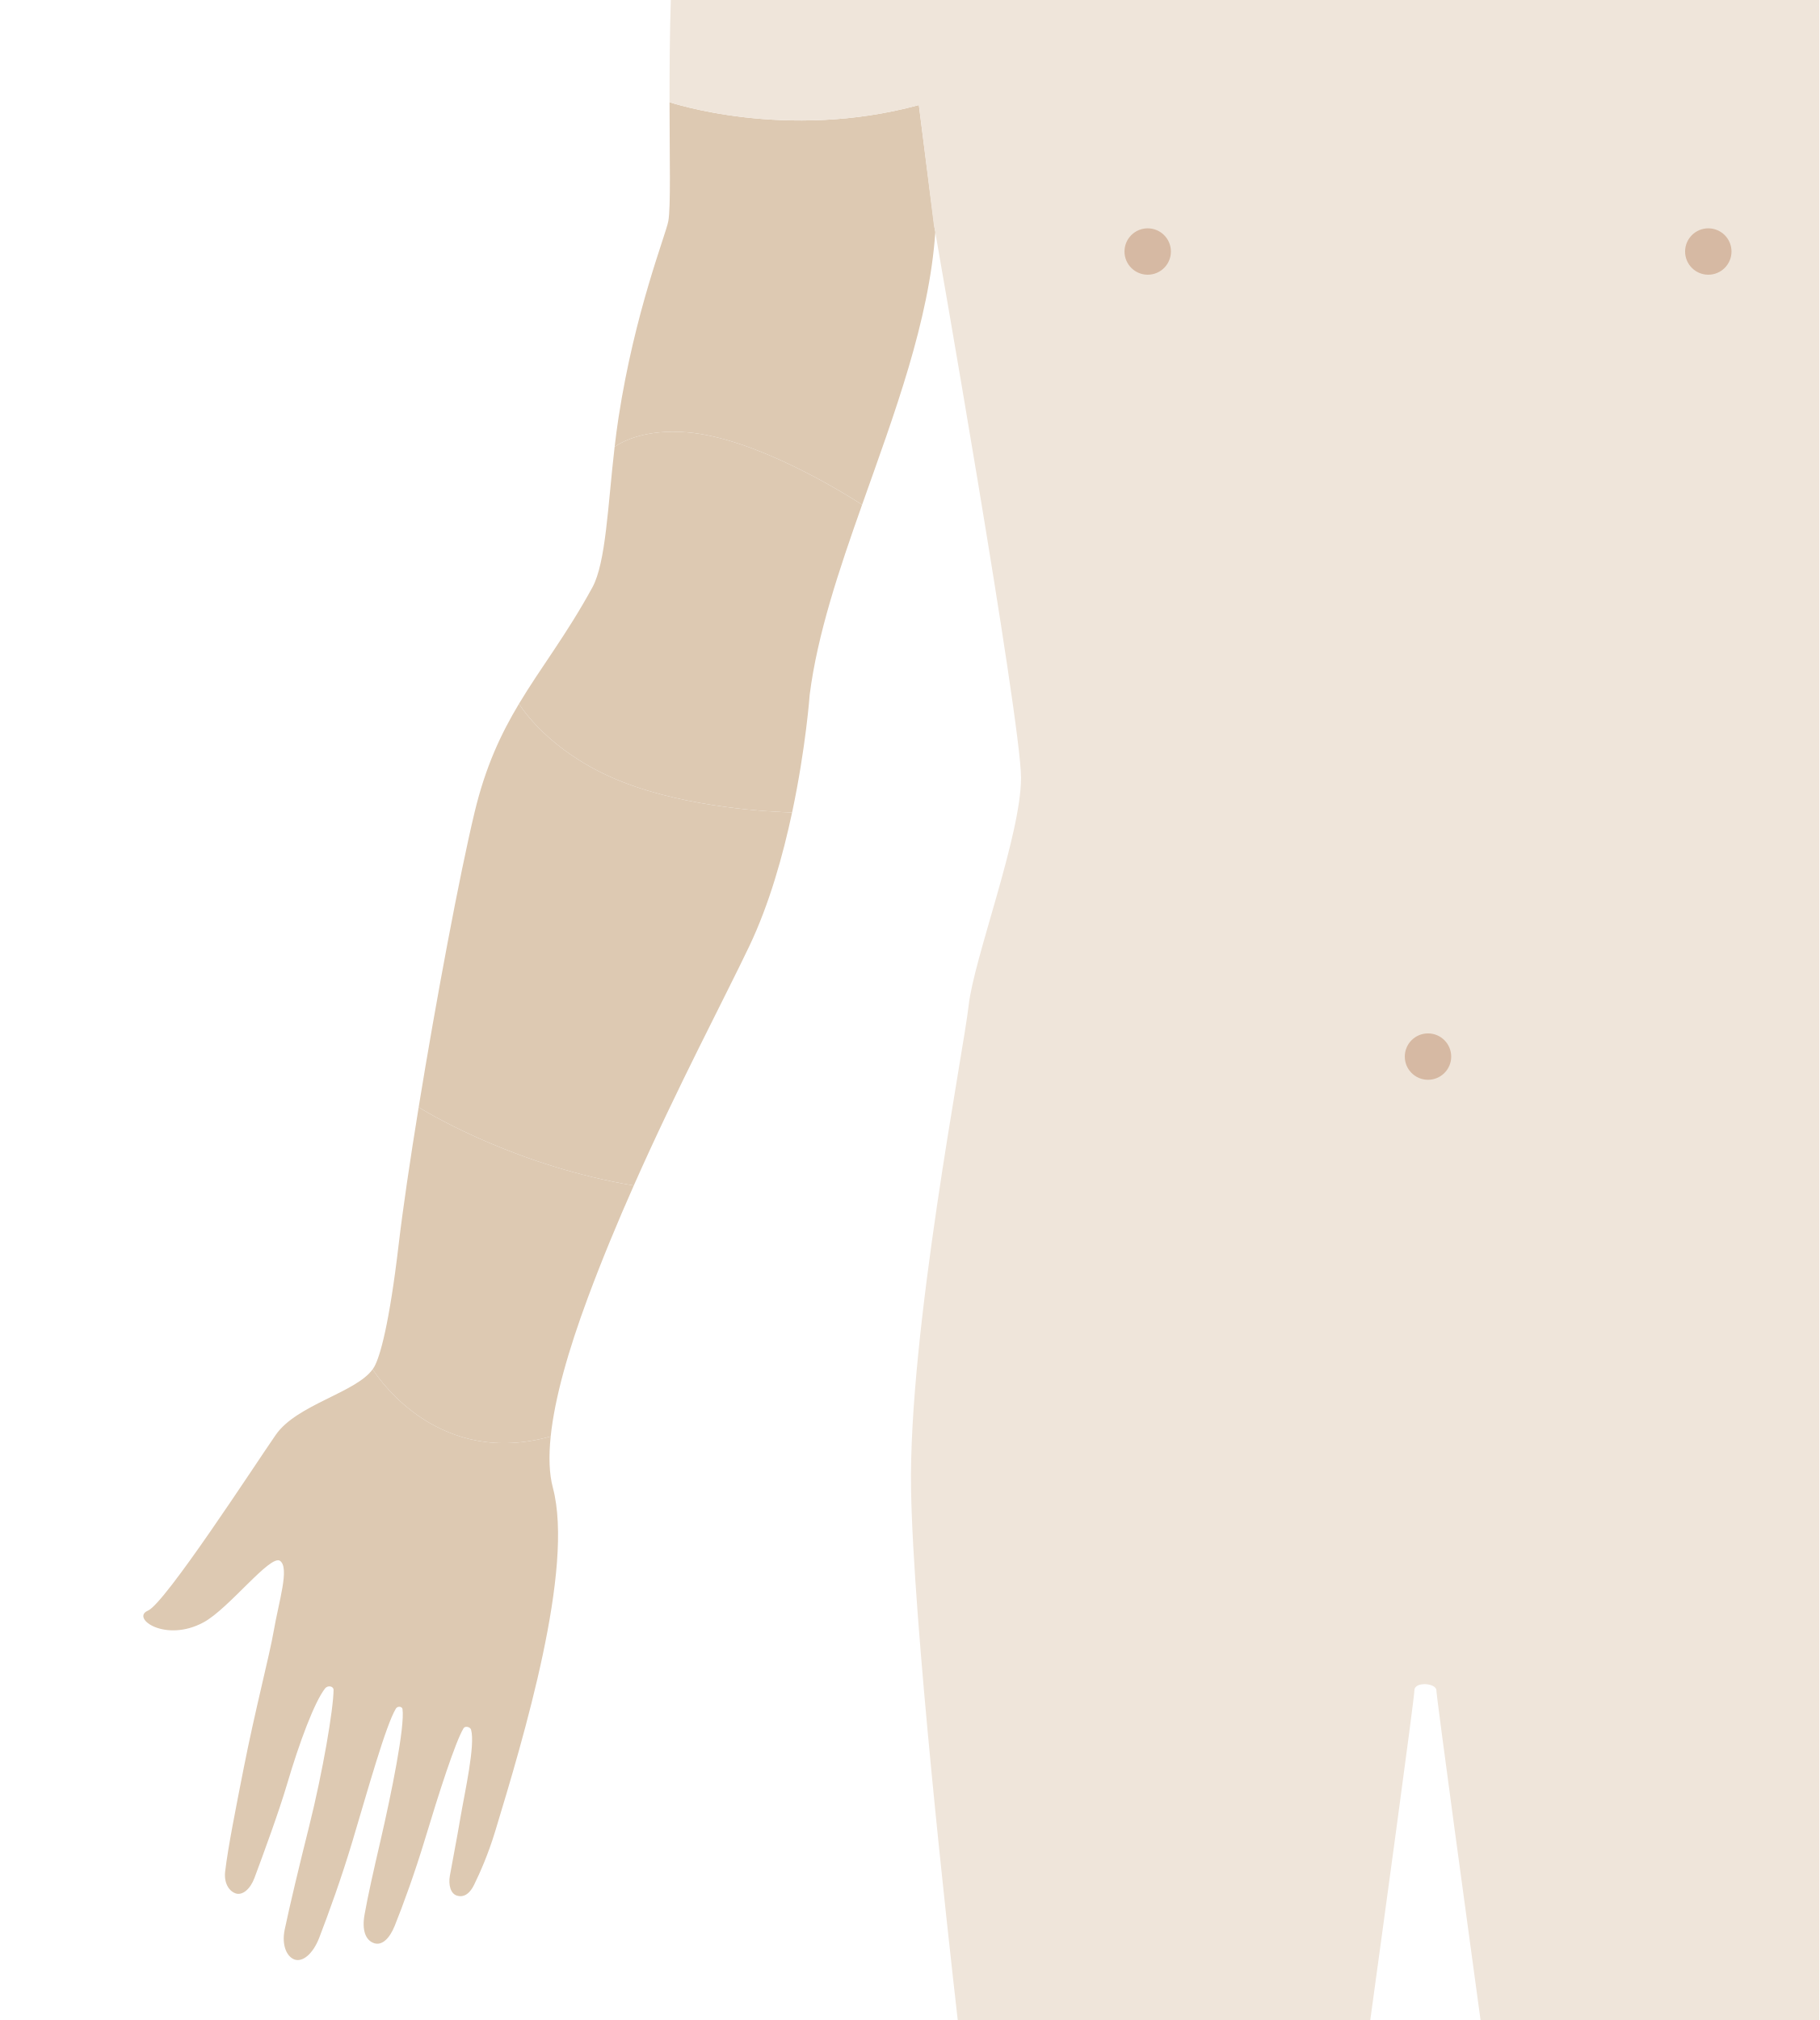
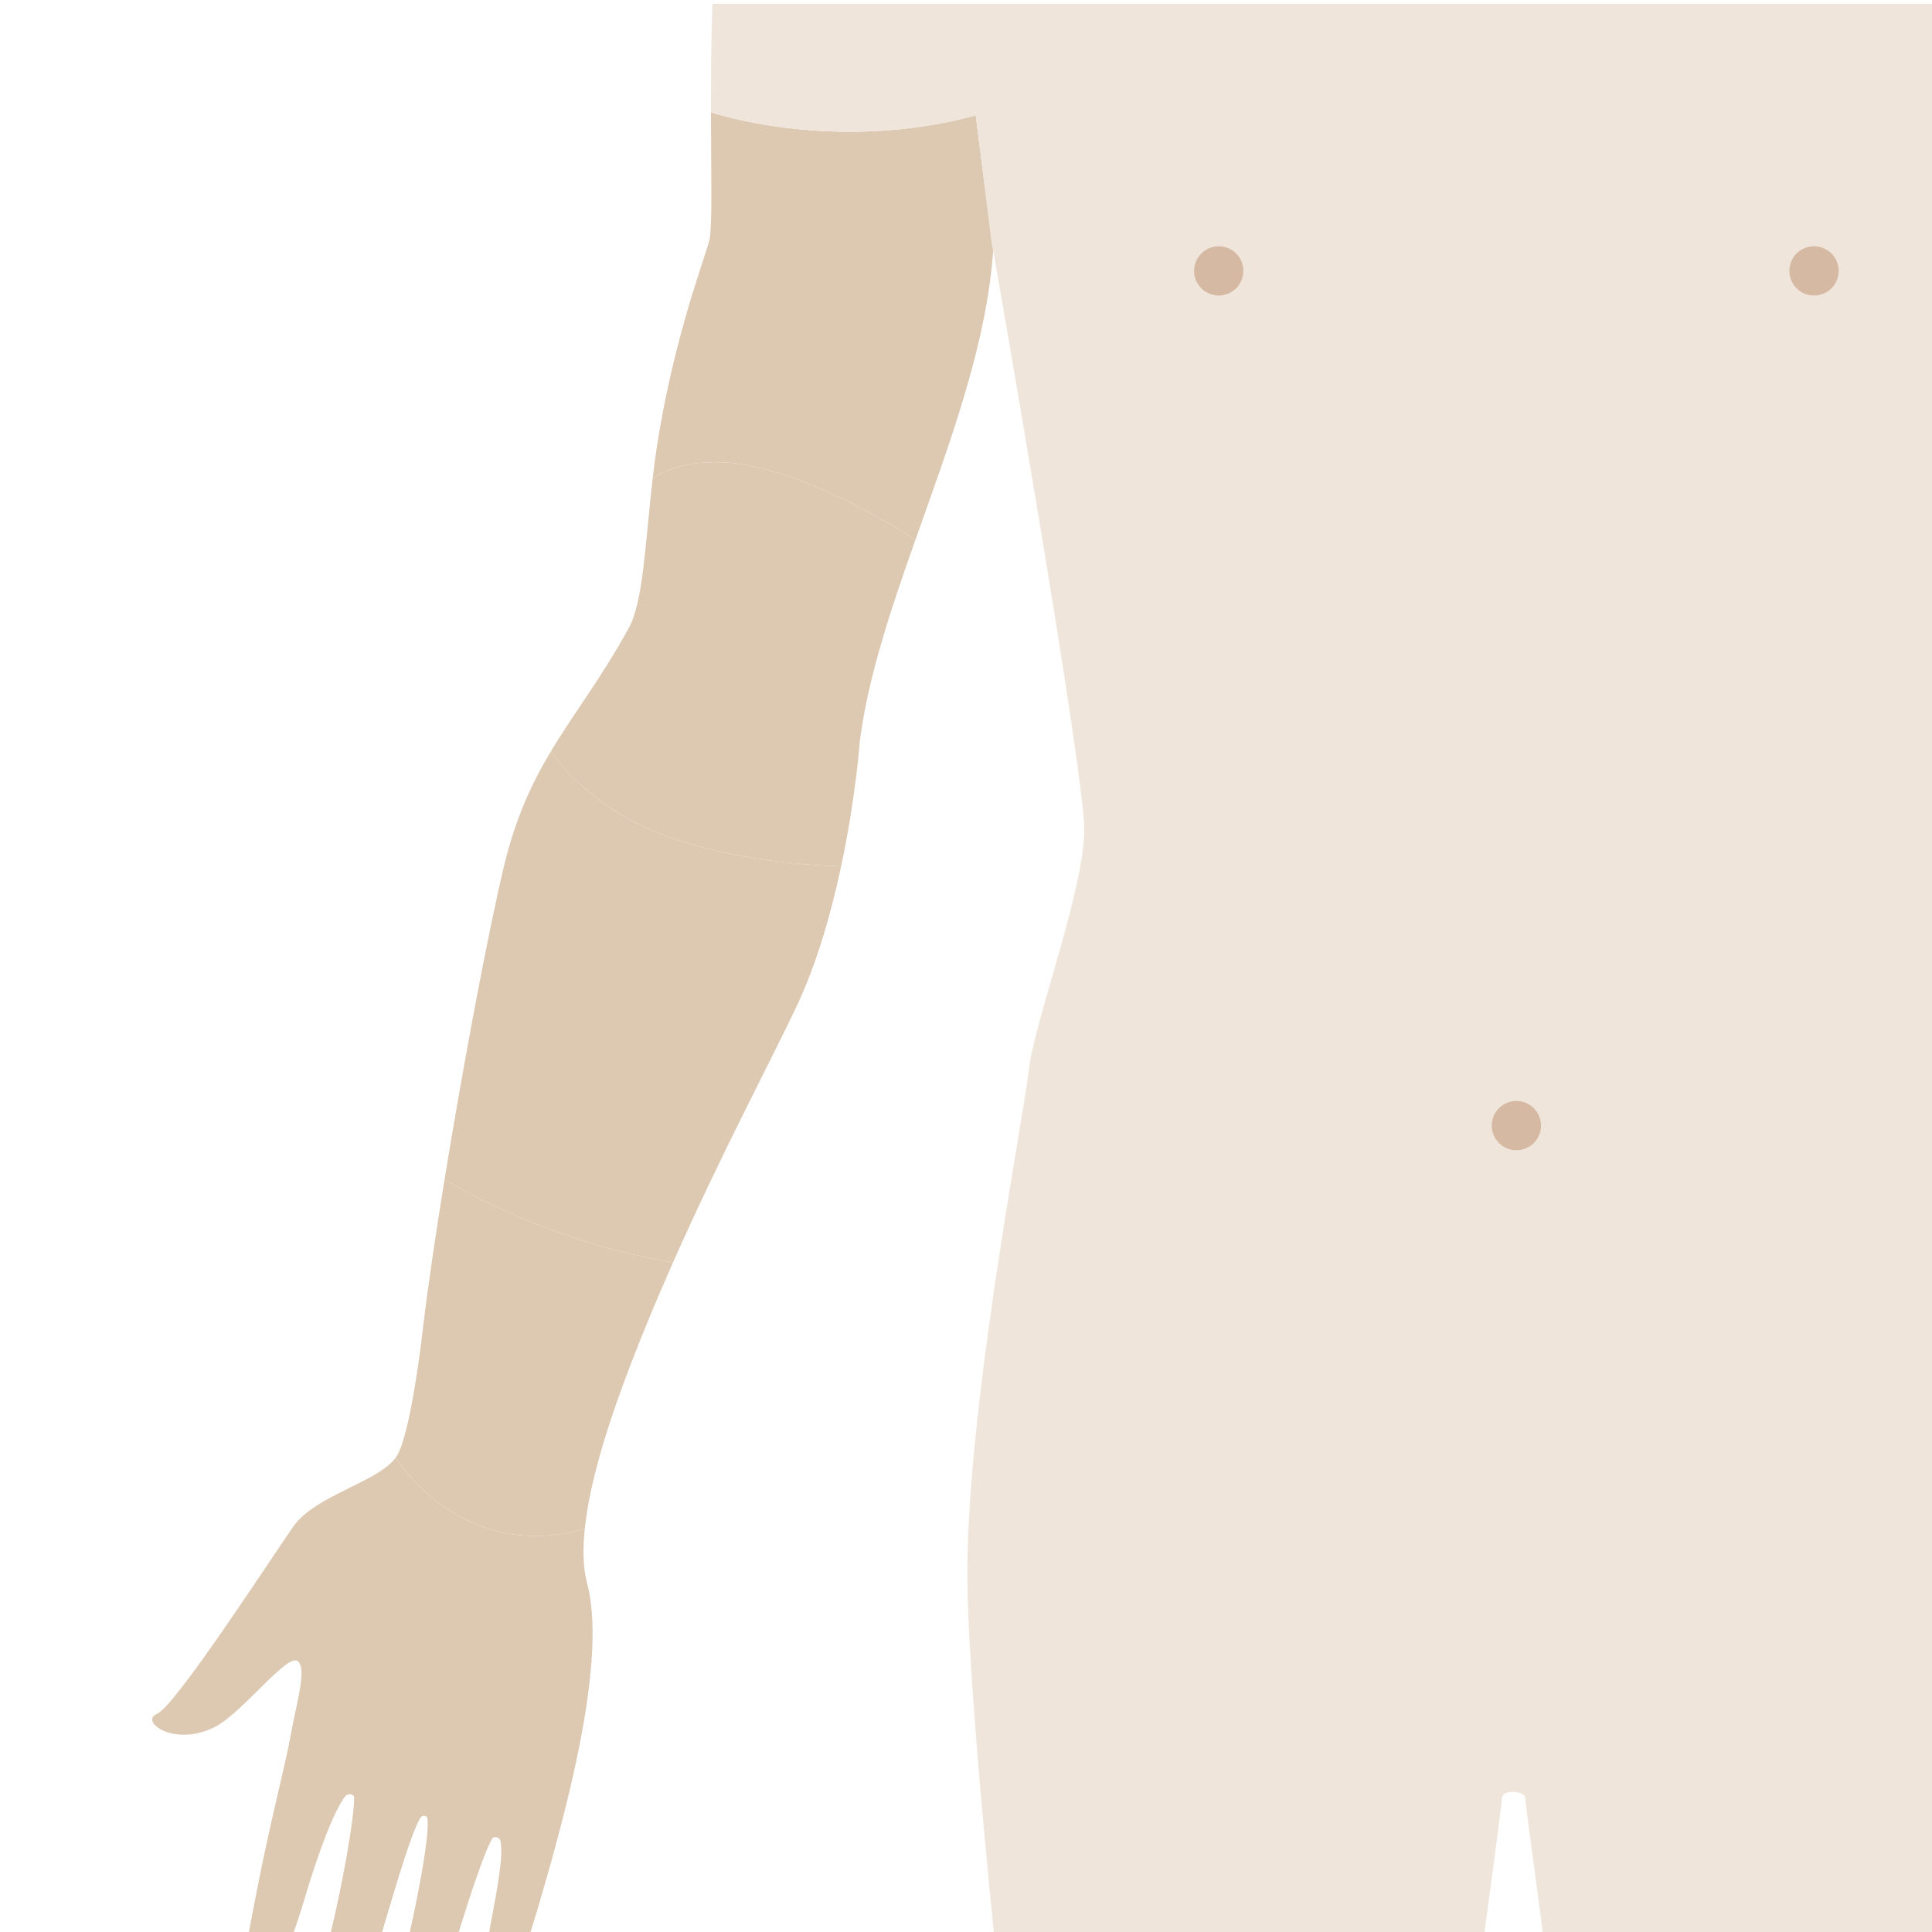
- <svg xmlns="http://www.w3.org/2000/svg" version="1.1" x="0px" y="0px" width="500px" height="555px" viewBox="0 0 500 555" enable-background="new 0 0 500 555" xml:space="preserve">
+ <svg xmlns="http://www.w3.org/2000/svg" version="1.1" x="0px" y="0px" width="282px" height="282px" viewBox="0 0 500 498" enable-background="new 0 0 500 498" xml:space="preserve">
  <g id="arms">
    <g id="selections">
      <path id="bicep_right" fill="#DDC9B2" d="M168.912,122.754c0.314-2.694,0.666-5.4,1.079-8.079    c4.499-29.216,12.999-50.212,13.67-53.905c0.709-3.891,0.344-17.382,0.339-32.692c0,0,31.889,10.771,68.519,0.782l4.332,33.907    l0.202,0.876c-1.67,24.605-11.332,50.179-20.134,75.036c-4.827-3.125-29.3-18.415-48.226-19.909    C177.654,117.898,171.412,121.057,168.912,122.754z" />
      <path id="elbow_right" fill="#DDC9B2" d="M142.613,193.382c6.018-10.037,13.061-18.947,20.181-31.987    c3.737-6.845,4.24-22.534,6.118-38.641c2.5-1.697,8.742-4.855,19.781-3.984c18.926,1.494,43.398,16.784,48.226,19.909    c-6.368,17.982-12.287,35.591-14.401,52.184c0,0-1.04,14.526-4.833,32.357c-5.547-0.146-28.363-1.177-46.751-8.435    C152.866,207.653,144.61,196.449,142.613,193.382z" />
      <path id="forearm_right" fill="#DDC9B2" d="M130.417,223.207c3.026-12.628,7.268-21.604,12.196-29.825    c1.997,3.067,10.253,14.271,28.32,21.403c18.388,7.258,41.204,8.289,46.751,8.435c-2.521,11.853-6.259,25.164-11.718,36.645    c-6.791,14.278-19.67,38.513-31.793,65.865c-31.402-5.266-54.693-18.795-59.12-21.504    C119.898,274.458,126.301,240.381,130.417,223.207z" />
      <path id="wrist_right" fill="#DDC9B2" d="M102.411,376.215c0.156-0.217,0.301-0.437,0.43-0.661c1.635-2.848,4.163-11.933,6.695-33.43    c1.176-9.988,3.164-23.438,5.518-37.898c4.427,2.709,27.718,16.238,59.12,21.504c-4.426,9.983-8.751,20.379-12.642,30.862    c-5.323,14.348-9.095,27.508-10.191,38.069C121.146,403.136,104.727,379.805,102.411,376.215z" />
      <path id="hand_right" fill="#DDC9B2" d="M40.64,442.537c4.75-2.023,29.218-39.768,35.163-48.338    c5.755-8.289,21.962-11.538,26.608-17.984c2.315,3.59,18.734,26.921,48.93,18.446c-0.566,5.457-0.433,10.231,0.597,14.092    c5.938,22.267-8.083,68.771-15.849,94.393c-1.971,6.476-4.184,11.388-5.788,14.685c-1.054,2.172-2.579,3.579-4.633,3.024    c-1.889-0.504-2.463-3.055-2.043-5.462c0.731-4.138,1.913-10.094,2.895-15.926c1.219-7.156,4.126-19.916,2.939-24.229    c-0.203-0.747-1.623-1.13-2.061-0.405c-2.293,3.81-6.786,17.85-10.548,30.301c-2.827,9.371-6.091,18.314-8.368,23.97    c-1.398,3.485-3.486,5.52-5.683,4.788c-2.378-0.806-3.349-3.614-2.63-7.758c0.906-5.188,2.565-12.494,4.412-20.465    c2.974-12.861,6.72-31.249,6.031-36.114c-0.098-0.693-1.335-0.899-1.818-0.106c-2.756,4.533-7.68,22.212-11.96,36.526    c-3.026,10.109-6.555,19.791-9.087,26.385c-1.771,4.603-4.671,6.846-6.87,5.999c-2.132-0.807-3.518-4.034-2.632-8.223    c1.476-6.995,3.969-17.395,6.691-28.264c3.776-15.082,6.695-32.278,6.73-37.582c0.008-0.985-1.564-1.383-2.364-0.348    c-2.863,3.69-6.961,14.549-10.448,26.376c-2.229,7.539-6.418,18.923-8.924,25.651c-1.104,2.979-3.289,4.961-5.251,4.217    c-1.861-0.701-3.161-2.938-2.801-5.993c0.776-6.619,2.979-17.637,5.041-28.128c3.211-16.312,7.153-31.255,8.294-37.898    c1.416-8.214,4.403-17.35,1.77-19.305c-2.635-1.949-14.058,13.102-21.015,16.865C45.449,451.438,35.89,444.56,40.64,442.537z" />
    </g>
    <g id="Features">
      <path id="body" fill="#EFE5DA" d="M184,28.077C183.996,19.101,184.043,9.29,184.352,0H500v555h-93.124    c-3.064-22.408-12.13-88.849-12.13-90.554c0-2.05-6.046-2.532-6.046,0c0,2.102-9.055,68.212-12.124,90.554H263.201    c-2.885-25.254-12.219-109.369-12.828-145.793c-0.718-43.126,14.392-120.031,15.83-132.97    c1.439-12.938,14.392-46.717,14.392-62.533c0-15.812-23.744-150.938-23.744-150.938l-0.203-0.876l-4.129-33.031    C215.889,38.85,184,28.077,184,28.077z" />
      <g id="navel-nipples_1_">
        <ellipse opacity="0.4" fill="#B2784F" cx="392.438" cy="290.302" rx="6.378" ry="6.372" />
        <ellipse opacity="0.4" fill="#B2784F" cx="315.406" cy="69.107" rx="6.378" ry="6.372" />
        <ellipse opacity="0.4" fill="#B2784F" cx="469.469" cy="69.107" rx="6.378" ry="6.372" />
      </g>
    </g>
  </g>
</svg>
